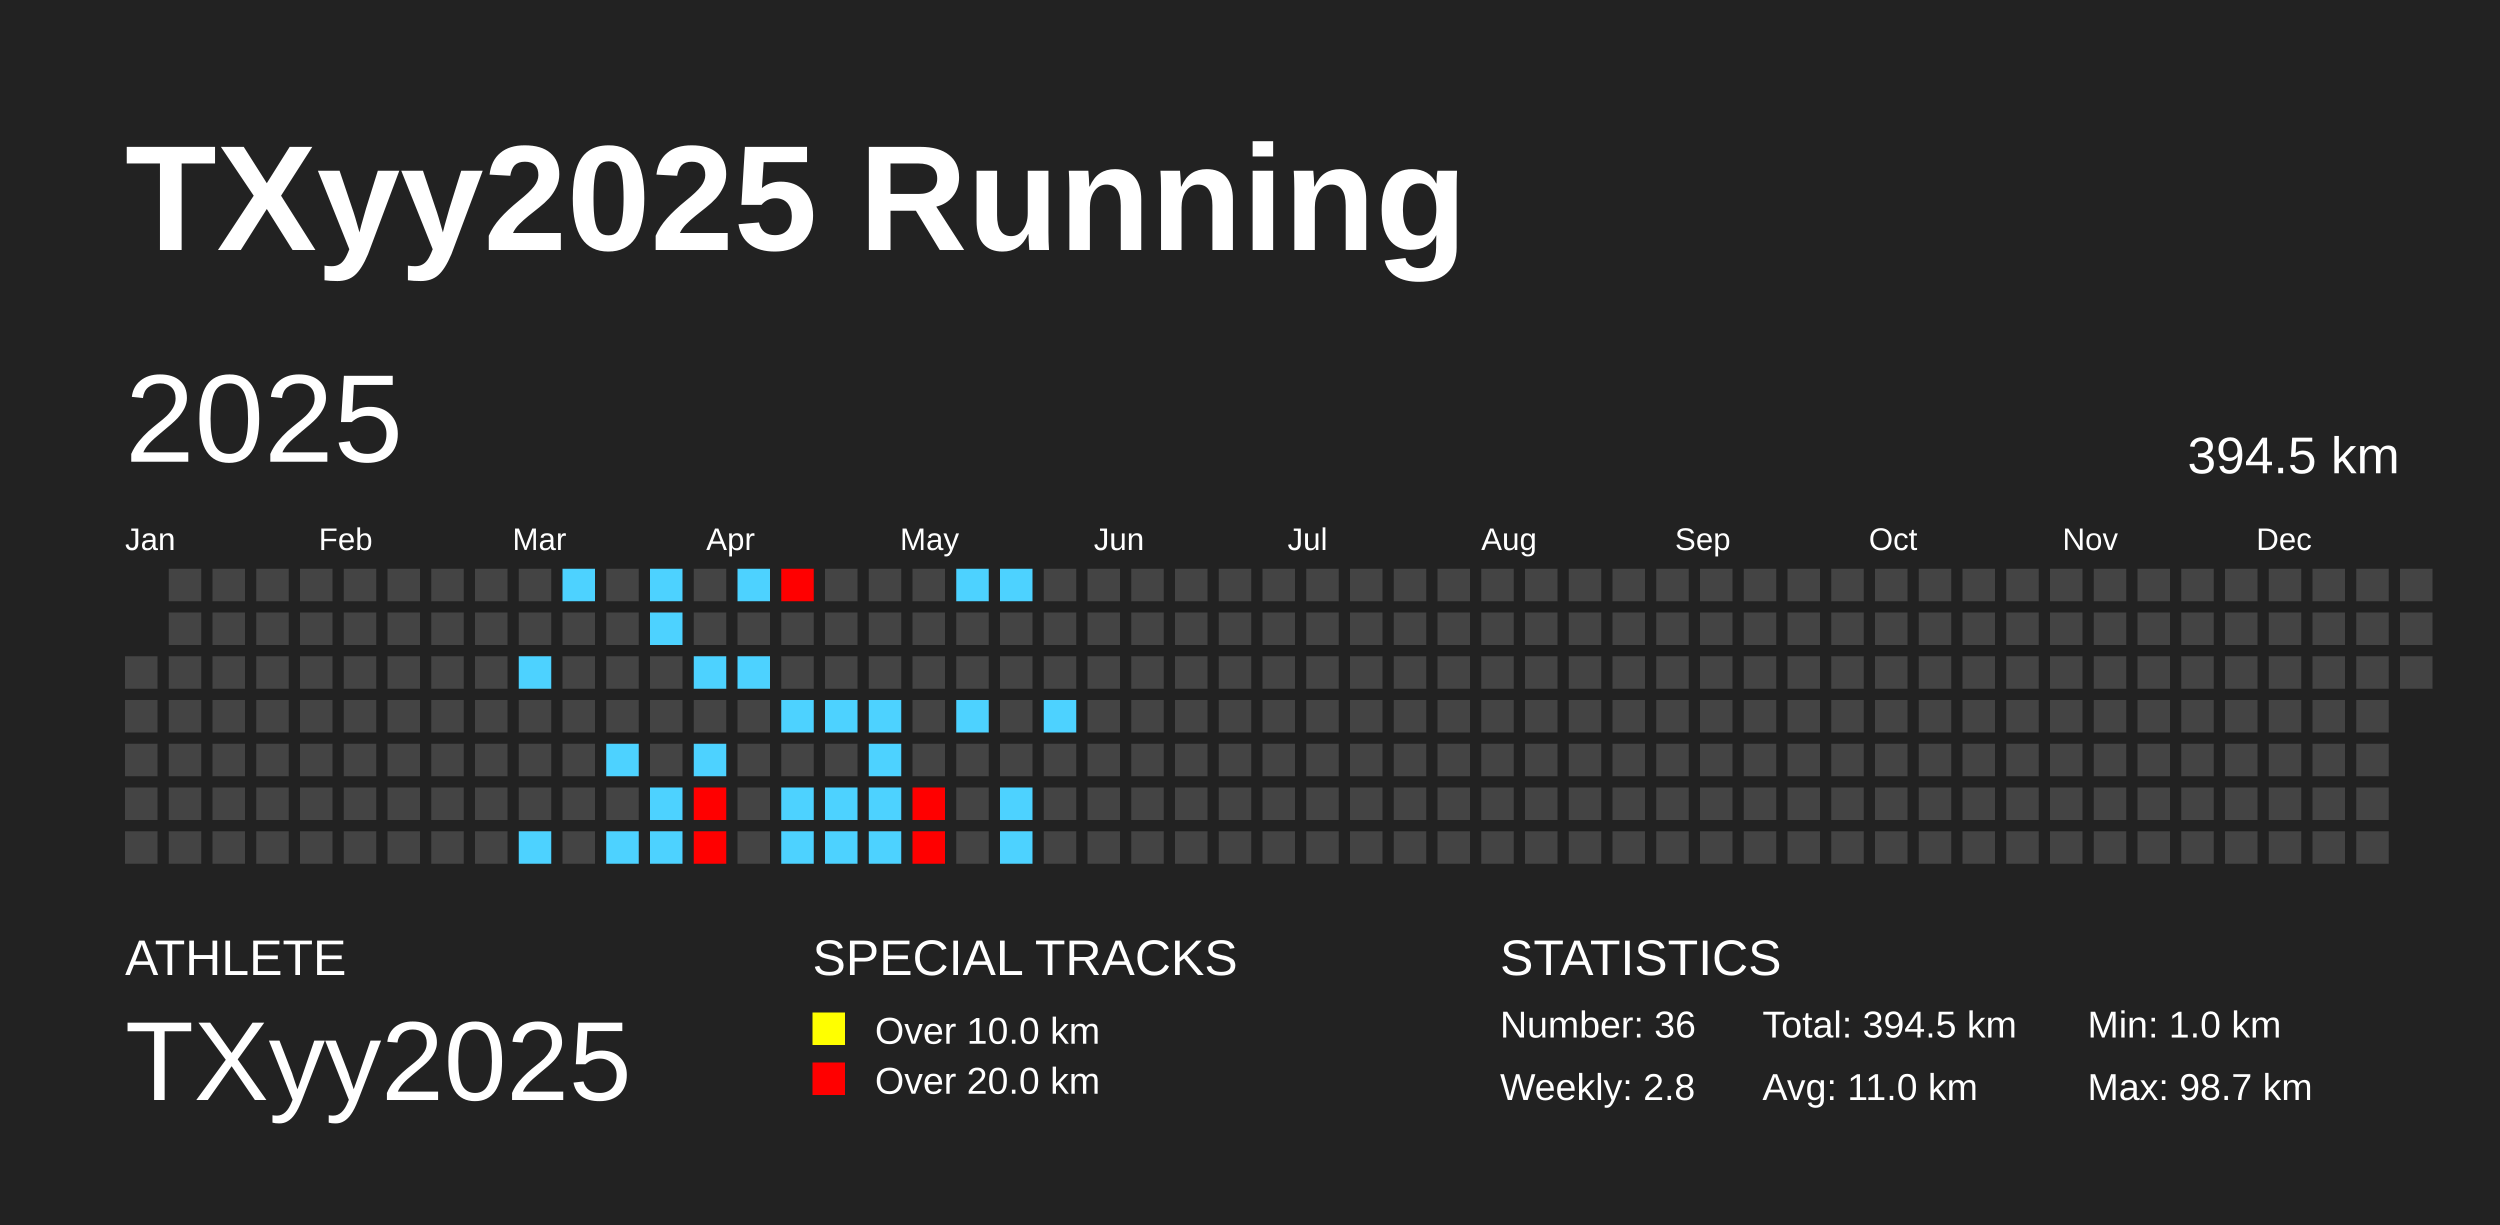
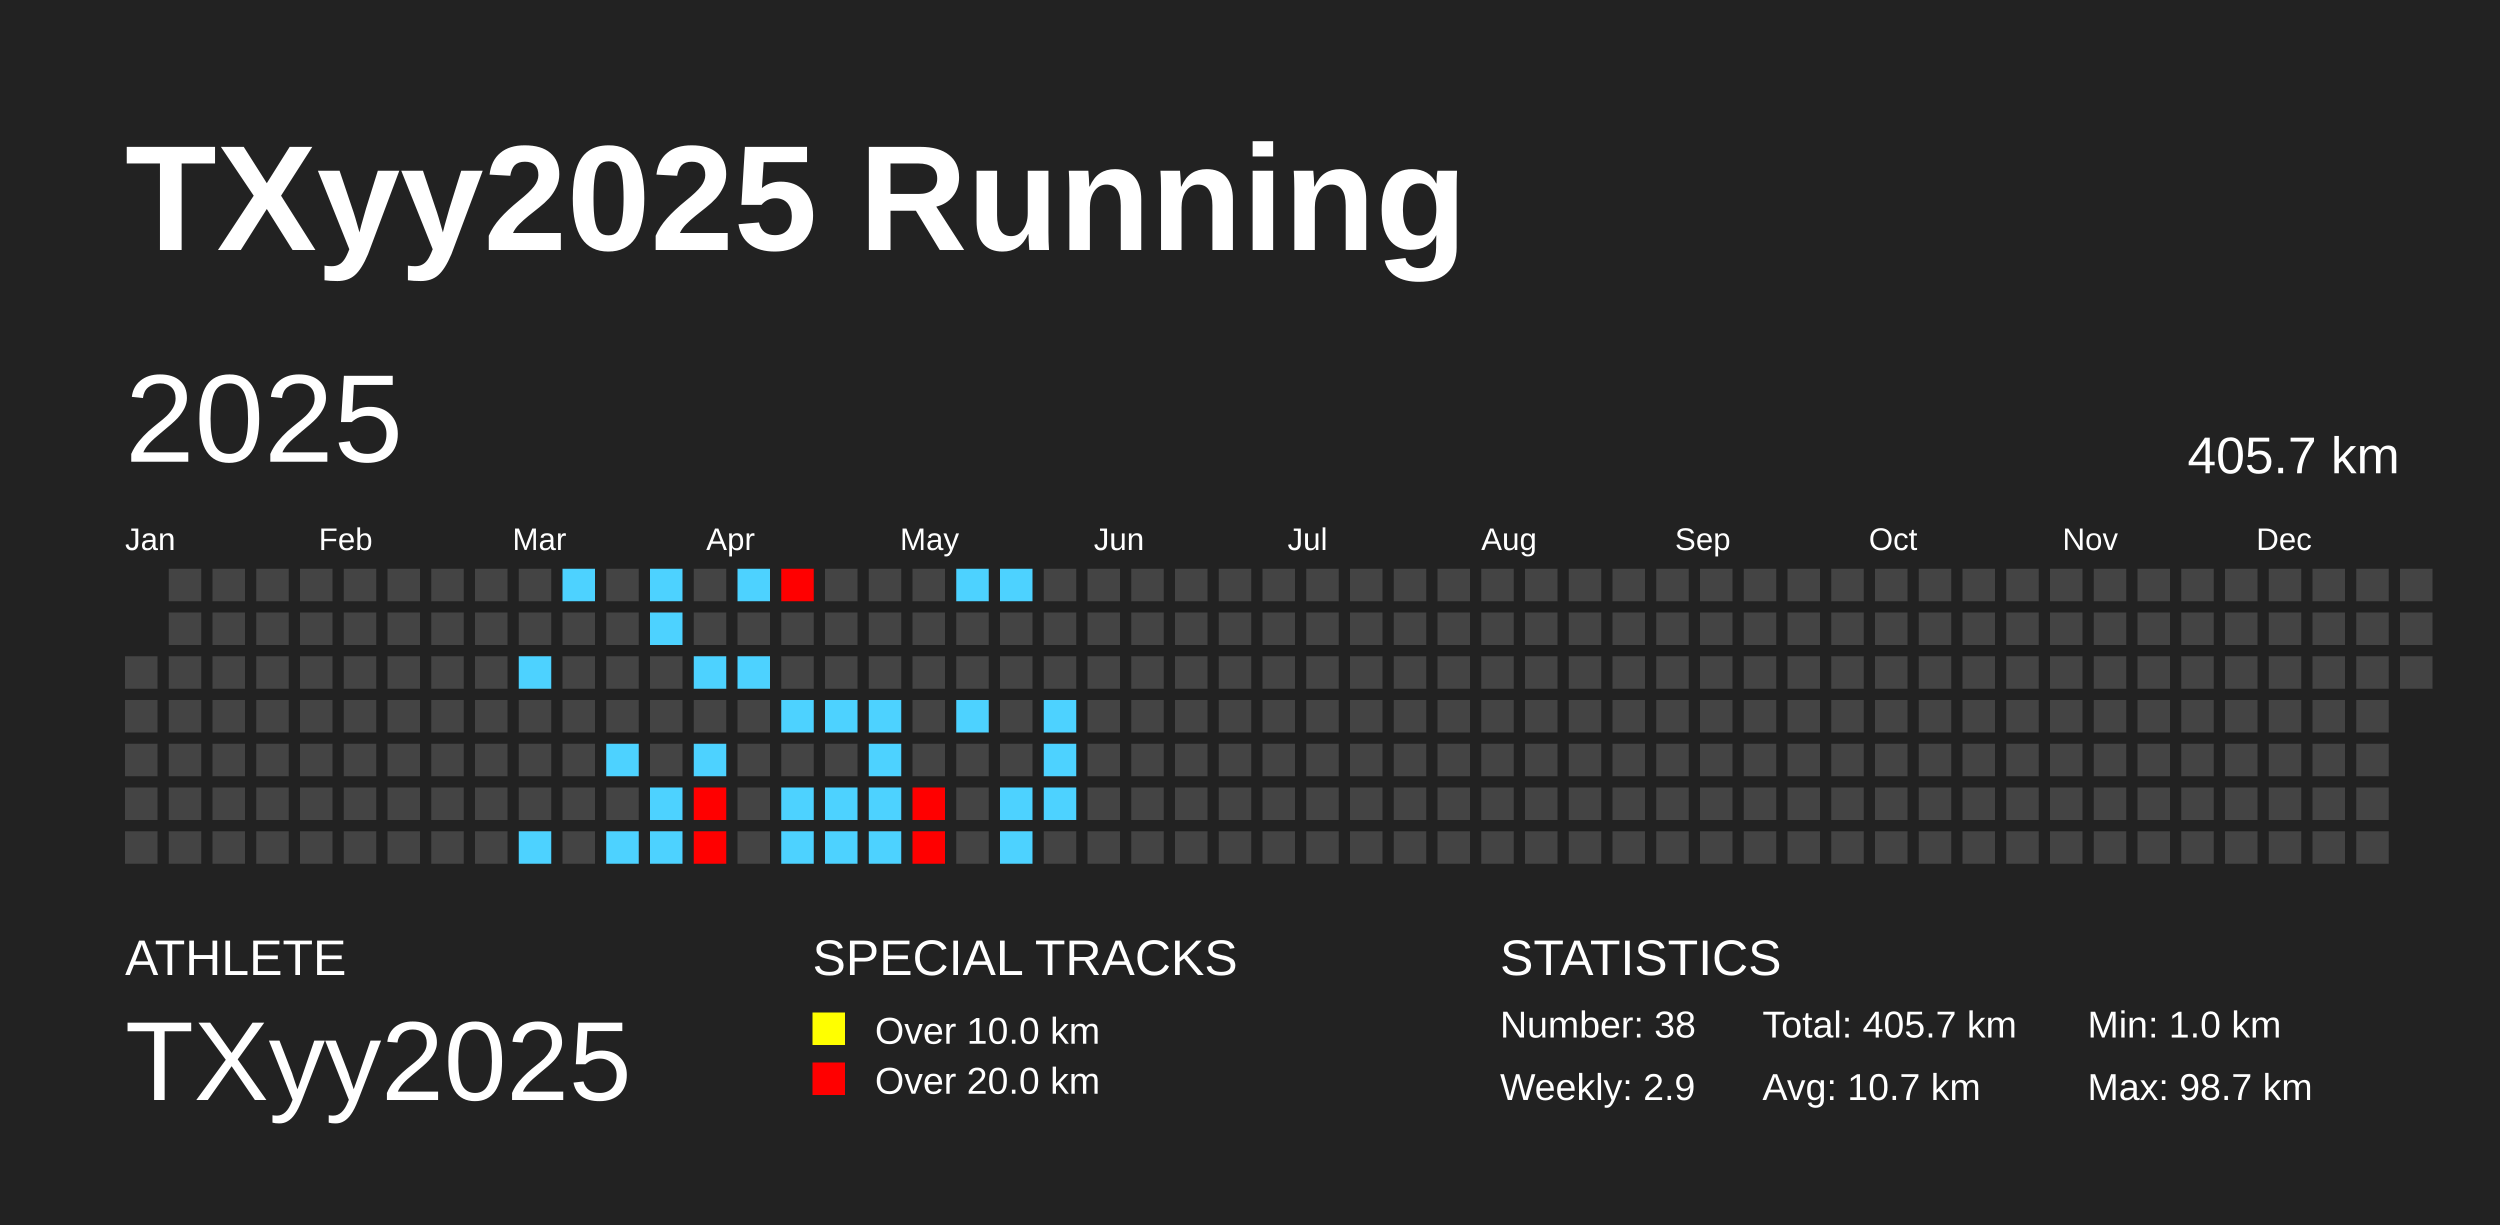
<svg xmlns="http://www.w3.org/2000/svg" baseProfile="full" height="98mm" version="1.1" viewBox="0,0,200,98" width="200mm">
  <defs />
  <rect fill="#222222" height="98" width="200" x="0" y="0" />
  <text fill="#FFFFFF" style="font-size:12px; font-family:Arial; font-weight:bold;" x="10" y="20">TXyy2025 Running</text>
  <text fill="#FFFFFF" style="font-size:4px; font-family:Arial" x="10" y="78">ATHLETE</text>
  <text fill="#FFFFFF" style="font-size:9px; font-family:Arial" x="10" y="88">TXyy2025</text>
  <text fill="#FFFFFF" style="font-size:4px; font-family:Arial" x="65" y="78">SPECIAL TRACKS</text>
  <rect fill="yellow" height="2.6" width="2.6" x="65" y="81" />
  <text fill="#FFFFFF" style="font-size:3px; font-family:Arial" x="70" y="83.5">Over 10.0 km</text>
  <rect fill="red" height="2.6" width="2.6" x="65" y="85" />
  <text fill="#FFFFFF" style="font-size:3px; font-family:Arial" x="70" y="87.5">Over 20.0 km</text>
  <text fill="#FFFFFF" style="font-size:4px; font-family:Arial" x="120" y="78">STATISTICS</text>
-   <text fill="#FFFFFF" style="font-size:3px; font-family:Arial" x="120" y="83">Number: 36</text>
-   <text fill="#FFFFFF" style="font-size:3px; font-family:Arial" x="120" y="88">Weekly: 2.8</text>
-   <text fill="#FFFFFF" style="font-size:3px; font-family:Arial" x="141" y="83">Total: 394.5 km</text>
-   <text fill="#FFFFFF" style="font-size:3px; font-family:Arial" x="141" y="88">Avg: 11.0 km</text>
+   <text fill="#FFFFFF" style="font-size:3px; font-family:Arial" x="120" y="83">Number: 38</text>
+   <text fill="#FFFFFF" style="font-size:3px; font-family:Arial" x="120" y="88">Weekly: 2.9</text>
+   <text fill="#FFFFFF" style="font-size:3px; font-family:Arial" x="141" y="83">Total: 405.7 km</text>
+   <text fill="#FFFFFF" style="font-size:3px; font-family:Arial" x="141" y="88">Avg: 10.7 km</text>
  <text fill="#FFFFFF" style="font-size:3px; font-family:Arial" x="167" y="83">Min: 1.0 km</text>
  <text fill="#FFFFFF" style="font-size:3px; font-family:Arial" x="167" y="88">Max: 98.7 km</text>
  <text dominant-baseline="hanging" fill="#FFFFFF" style="font-size:10.0px; font-family:Arial;" x="10" y="30">2025</text>
-   <text dominant-baseline="hanging" fill="#FFFFFF" style="font-size:4.125px; font-family:Arial;" x="175" y="35">394.5 km</text>
+   <text dominant-baseline="hanging" fill="#FFFFFF" style="font-size:4.125px; font-family:Arial;" x="175" y="35">405.7 km</text>
  <text fill="#FFFFFF" style="font-size:2.5px; font-family:Arial" x="10.0" y="44">Jan</text>
  <text fill="#FFFFFF" style="font-size:2.5px; font-family:Arial" x="25.5" y="44">Feb</text>
  <text fill="#FFFFFF" style="font-size:2.5px; font-family:Arial" x="41.0" y="44">Mar</text>
  <text fill="#FFFFFF" style="font-size:2.5px; font-family:Arial" x="56.5" y="44">Apr</text>
  <text fill="#FFFFFF" style="font-size:2.5px; font-family:Arial" x="72.0" y="44">May</text>
  <text fill="#FFFFFF" style="font-size:2.5px; font-family:Arial" x="87.5" y="44">Jun</text>
  <text fill="#FFFFFF" style="font-size:2.5px; font-family:Arial" x="103.0" y="44">Jul</text>
  <text fill="#FFFFFF" style="font-size:2.5px; font-family:Arial" x="118.5" y="44">Aug</text>
  <text fill="#FFFFFF" style="font-size:2.5px; font-family:Arial" x="134.0" y="44">Sep</text>
  <text fill="#FFFFFF" style="font-size:2.5px; font-family:Arial" x="149.5" y="44">Oct</text>
  <text fill="#FFFFFF" style="font-size:2.5px; font-family:Arial" x="165.0" y="44">Nov</text>
  <text fill="#FFFFFF" style="font-size:2.5px; font-family:Arial" x="180.5" y="44">Dec</text>
  <rect fill="#444444" height="2.6" width="2.6" x="10.0" y="52.5" />
  <rect fill="#444444" height="2.6" width="2.6" x="10.0" y="56.0" />
  <rect fill="#444444" height="2.6" width="2.6" x="10.0" y="59.5" />
  <rect fill="#444444" height="2.6" width="2.6" x="10.0" y="63.0" />
  <rect fill="#444444" height="2.6" width="2.6" x="10.0" y="66.5" />
  <rect fill="#444444" height="2.6" width="2.6" x="13.5" y="45.5" />
  <rect fill="#444444" height="2.6" width="2.6" x="13.5" y="49.0" />
  <rect fill="#444444" height="2.6" width="2.6" x="13.5" y="52.5" />
  <rect fill="#444444" height="2.6" width="2.6" x="13.5" y="56.0" />
  <rect fill="#444444" height="2.6" width="2.6" x="13.5" y="59.5" />
  <rect fill="#444444" height="2.6" width="2.6" x="13.5" y="63.0" />
  <rect fill="#444444" height="2.6" width="2.6" x="13.5" y="66.5" />
  <rect fill="#444444" height="2.6" width="2.6" x="17.0" y="45.5" />
  <rect fill="#444444" height="2.6" width="2.6" x="17.0" y="49.0" />
  <rect fill="#444444" height="2.6" width="2.6" x="17.0" y="52.5" />
  <rect fill="#444444" height="2.6" width="2.6" x="17.0" y="56.0" />
  <rect fill="#444444" height="2.6" width="2.6" x="17.0" y="59.5" />
  <rect fill="#444444" height="2.6" width="2.6" x="17.0" y="63.0" />
  <rect fill="#444444" height="2.6" width="2.6" x="17.0" y="66.5" />
  <rect fill="#444444" height="2.6" width="2.6" x="20.5" y="45.5" />
  <rect fill="#444444" height="2.6" width="2.6" x="20.5" y="49.0" />
  <rect fill="#444444" height="2.6" width="2.6" x="20.5" y="52.5" />
  <rect fill="#444444" height="2.6" width="2.6" x="20.5" y="56.0" />
  <rect fill="#444444" height="2.6" width="2.6" x="20.5" y="59.5" />
  <rect fill="#444444" height="2.6" width="2.6" x="20.5" y="63.0" />
  <rect fill="#444444" height="2.6" width="2.6" x="20.5" y="66.5" />
  <rect fill="#444444" height="2.6" width="2.6" x="24.0" y="45.5" />
  <rect fill="#444444" height="2.6" width="2.6" x="24.0" y="49.0" />
  <rect fill="#444444" height="2.6" width="2.6" x="24.0" y="52.5" />
  <rect fill="#444444" height="2.6" width="2.6" x="24.0" y="56.0" />
  <rect fill="#444444" height="2.6" width="2.6" x="24.0" y="59.5" />
  <rect fill="#444444" height="2.6" width="2.6" x="24.0" y="63.0" />
  <rect fill="#444444" height="2.6" width="2.6" x="24.0" y="66.5" />
  <rect fill="#444444" height="2.6" width="2.6" x="27.5" y="45.5" />
  <rect fill="#444444" height="2.6" width="2.6" x="27.5" y="49.0" />
  <rect fill="#444444" height="2.6" width="2.6" x="27.5" y="52.5" />
  <rect fill="#444444" height="2.6" width="2.6" x="27.5" y="56.0" />
  <rect fill="#444444" height="2.6" width="2.6" x="27.5" y="59.5" />
  <rect fill="#444444" height="2.6" width="2.6" x="27.5" y="63.0" />
  <rect fill="#444444" height="2.6" width="2.6" x="27.5" y="66.5" />
  <rect fill="#444444" height="2.6" width="2.6" x="31.0" y="45.5" />
  <rect fill="#444444" height="2.6" width="2.6" x="31.0" y="49.0" />
  <rect fill="#444444" height="2.6" width="2.6" x="31.0" y="52.5" />
  <rect fill="#444444" height="2.6" width="2.6" x="31.0" y="56.0" />
  <rect fill="#444444" height="2.6" width="2.6" x="31.0" y="59.5" />
  <rect fill="#444444" height="2.6" width="2.6" x="31.0" y="63.0" />
  <rect fill="#444444" height="2.6" width="2.6" x="31.0" y="66.5" />
  <rect fill="#444444" height="2.6" width="2.6" x="34.5" y="45.5" />
  <rect fill="#444444" height="2.6" width="2.6" x="34.5" y="49.0" />
  <rect fill="#444444" height="2.6" width="2.6" x="34.5" y="52.5" />
  <rect fill="#444444" height="2.6" width="2.6" x="34.5" y="56.0" />
  <rect fill="#444444" height="2.6" width="2.6" x="34.5" y="59.5" />
  <rect fill="#444444" height="2.6" width="2.6" x="34.5" y="63.0" />
  <rect fill="#444444" height="2.6" width="2.6" x="34.5" y="66.5" />
  <rect fill="#444444" height="2.6" width="2.6" x="38.0" y="45.5" />
  <rect fill="#444444" height="2.6" width="2.6" x="38.0" y="49.0" />
  <rect fill="#444444" height="2.6" width="2.6" x="38.0" y="52.5" />
  <rect fill="#444444" height="2.6" width="2.6" x="38.0" y="56.0" />
  <rect fill="#444444" height="2.6" width="2.6" x="38.0" y="59.5" />
  <rect fill="#444444" height="2.6" width="2.6" x="38.0" y="63.0" />
  <rect fill="#444444" height="2.6" width="2.6" x="38.0" y="66.5" />
  <rect fill="#444444" height="2.6" width="2.6" x="41.5" y="45.5" />
  <rect fill="#444444" height="2.6" width="2.6" x="41.5" y="49.0" />
  <rect fill="#4dd2ff" height="2.6" width="2.6" x="41.5" y="52.5" />
  <rect fill="#444444" height="2.6" width="2.6" x="41.5" y="56.0" />
  <rect fill="#444444" height="2.6" width="2.6" x="41.5" y="59.5" />
  <rect fill="#444444" height="2.6" width="2.6" x="41.5" y="63.0" />
  <rect fill="#4dd2ff" height="2.6" width="2.6" x="41.5" y="66.5" />
  <rect fill="#4dd2ff" height="2.6" width="2.6" x="45.0" y="45.5" />
  <rect fill="#444444" height="2.6" width="2.6" x="45.0" y="49.0" />
  <rect fill="#444444" height="2.6" width="2.6" x="45.0" y="52.5" />
  <rect fill="#444444" height="2.6" width="2.6" x="45.0" y="56.0" />
  <rect fill="#444444" height="2.6" width="2.6" x="45.0" y="59.5" />
  <rect fill="#444444" height="2.6" width="2.6" x="45.0" y="63.0" />
  <rect fill="#444444" height="2.6" width="2.6" x="45.0" y="66.5" />
  <rect fill="#444444" height="2.6" width="2.6" x="48.5" y="45.5" />
  <rect fill="#444444" height="2.6" width="2.6" x="48.5" y="49.0" />
  <rect fill="#444444" height="2.6" width="2.6" x="48.5" y="52.5" />
  <rect fill="#444444" height="2.6" width="2.6" x="48.5" y="56.0" />
  <rect fill="#4dd2ff" height="2.6" width="2.6" x="48.5" y="59.5" />
  <rect fill="#444444" height="2.6" width="2.6" x="48.5" y="63.0" />
  <rect fill="#4dd2ff" height="2.6" width="2.6" x="48.5" y="66.5" />
  <rect fill="#4dd2ff" height="2.6" width="2.6" x="52.0" y="45.5" />
  <rect fill="#4dd2ff" height="2.6" width="2.6" x="52.0" y="49.0" />
  <rect fill="#444444" height="2.6" width="2.6" x="52.0" y="52.5" />
  <rect fill="#444444" height="2.6" width="2.6" x="52.0" y="56.0" />
  <rect fill="#444444" height="2.6" width="2.6" x="52.0" y="59.5" />
  <rect fill="#4dd2ff" height="2.6" width="2.6" x="52.0" y="63.0" />
  <rect fill="#4dd2ff" height="2.6" width="2.6" x="52.0" y="66.5" />
  <rect fill="#444444" height="2.6" width="2.6" x="55.5" y="45.5" />
  <rect fill="#444444" height="2.6" width="2.6" x="55.5" y="49.0" />
  <rect fill="#4dd2ff" height="2.6" width="2.6" x="55.5" y="52.5" />
  <rect fill="#444444" height="2.6" width="2.6" x="55.5" y="56.0" />
  <rect fill="#4dd2ff" height="2.6" width="2.6" x="55.5" y="59.5" />
  <rect fill="red" height="2.6" width="2.6" x="55.5" y="63.0" />
  <rect fill="red" height="2.6" width="2.6" x="55.5" y="66.5" />
  <rect fill="#4dd2ff" height="2.6" width="2.6" x="59.0" y="45.5" />
  <rect fill="#444444" height="2.6" width="2.6" x="59.0" y="49.0" />
  <rect fill="#4dd2ff" height="2.6" width="2.6" x="59.0" y="52.5" />
  <rect fill="#444444" height="2.6" width="2.6" x="59.0" y="56.0" />
  <rect fill="#444444" height="2.6" width="2.6" x="59.0" y="59.5" />
  <rect fill="#444444" height="2.6" width="2.6" x="59.0" y="63.0" />
  <rect fill="#444444" height="2.6" width="2.6" x="59.0" y="66.5" />
  <rect fill="red" height="2.6" width="2.6" x="62.5" y="45.5" />
  <rect fill="#444444" height="2.6" width="2.6" x="62.5" y="49.0" />
  <rect fill="#444444" height="2.6" width="2.6" x="62.5" y="52.5" />
  <rect fill="#4dd2ff" height="2.6" width="2.6" x="62.5" y="56.0" />
  <rect fill="#444444" height="2.6" width="2.6" x="62.5" y="59.5" />
  <rect fill="#4dd2ff" height="2.6" width="2.6" x="62.5" y="63.0" />
  <rect fill="#4dd2ff" height="2.6" width="2.6" x="62.5" y="66.5" />
  <rect fill="#444444" height="2.6" width="2.6" x="66.0" y="45.5" />
  <rect fill="#444444" height="2.6" width="2.6" x="66.0" y="49.0" />
  <rect fill="#444444" height="2.6" width="2.6" x="66.0" y="52.5" />
  <rect fill="#4dd2ff" height="2.6" width="2.6" x="66.0" y="56.0" />
  <rect fill="#444444" height="2.6" width="2.6" x="66.0" y="59.5" />
  <rect fill="#4dd2ff" height="2.6" width="2.6" x="66.0" y="63.0" />
  <rect fill="#4dd2ff" height="2.6" width="2.6" x="66.0" y="66.5" />
  <rect fill="#444444" height="2.6" width="2.6" x="69.5" y="45.5" />
  <rect fill="#444444" height="2.6" width="2.6" x="69.5" y="49.0" />
  <rect fill="#444444" height="2.6" width="2.6" x="69.5" y="52.5" />
  <rect fill="#4dd2ff" height="2.6" width="2.6" x="69.5" y="56.0" />
  <rect fill="#4dd2ff" height="2.6" width="2.6" x="69.5" y="59.5" />
  <rect fill="#4dd2ff" height="2.6" width="2.6" x="69.5" y="63.0" />
  <rect fill="#4dd2ff" height="2.6" width="2.6" x="69.5" y="66.5" />
  <rect fill="#444444" height="2.6" width="2.6" x="73.0" y="45.5" />
  <rect fill="#444444" height="2.6" width="2.6" x="73.0" y="49.0" />
  <rect fill="#444444" height="2.6" width="2.6" x="73.0" y="52.5" />
  <rect fill="#444444" height="2.6" width="2.6" x="73.0" y="56.0" />
  <rect fill="#444444" height="2.6" width="2.6" x="73.0" y="59.5" />
  <rect fill="red" height="2.6" width="2.6" x="73.0" y="63.0" />
  <rect fill="red" height="2.6" width="2.6" x="73.0" y="66.5" />
  <rect fill="#4dd2ff" height="2.6" width="2.6" x="76.5" y="45.5" />
  <rect fill="#444444" height="2.6" width="2.6" x="76.5" y="49.0" />
  <rect fill="#444444" height="2.6" width="2.6" x="76.5" y="52.5" />
  <rect fill="#4dd2ff" height="2.6" width="2.6" x="76.5" y="56.0" />
  <rect fill="#444444" height="2.6" width="2.6" x="76.5" y="59.5" />
  <rect fill="#444444" height="2.6" width="2.6" x="76.5" y="63.0" />
  <rect fill="#444444" height="2.6" width="2.6" x="76.5" y="66.5" />
  <rect fill="#4dd2ff" height="2.6" width="2.6" x="80.0" y="45.5" />
  <rect fill="#444444" height="2.6" width="2.6" x="80.0" y="49.0" />
  <rect fill="#444444" height="2.6" width="2.6" x="80.0" y="52.5" />
  <rect fill="#444444" height="2.6" width="2.6" x="80.0" y="56.0" />
  <rect fill="#444444" height="2.6" width="2.6" x="80.0" y="59.5" />
  <rect fill="#4dd2ff" height="2.6" width="2.6" x="80.0" y="63.0" />
  <rect fill="#4dd2ff" height="2.6" width="2.6" x="80.0" y="66.5" />
  <rect fill="#444444" height="2.6" width="2.6" x="83.5" y="45.5" />
  <rect fill="#444444" height="2.6" width="2.6" x="83.5" y="49.0" />
  <rect fill="#444444" height="2.6" width="2.6" x="83.5" y="52.5" />
  <rect fill="#4dd2ff" height="2.6" width="2.6" x="83.5" y="56.0" />
-   <rect fill="#444444" height="2.6" width="2.6" x="83.5" y="59.5" />
-   <rect fill="#444444" height="2.6" width="2.6" x="83.5" y="63.0" />
+   <rect fill="#4dd2ff" height="2.6" width="2.6" x="83.5" y="59.5" />
+   <rect fill="#4dd2ff" height="2.6" width="2.6" x="83.5" y="63.0" />
  <rect fill="#444444" height="2.6" width="2.6" x="83.5" y="66.5" />
  <rect fill="#444444" height="2.6" width="2.6" x="87.0" y="45.5" />
  <rect fill="#444444" height="2.6" width="2.6" x="87.0" y="49.0" />
  <rect fill="#444444" height="2.6" width="2.6" x="87.0" y="52.5" />
  <rect fill="#444444" height="2.6" width="2.6" x="87.0" y="56.0" />
  <rect fill="#444444" height="2.6" width="2.6" x="87.0" y="59.5" />
  <rect fill="#444444" height="2.6" width="2.6" x="87.0" y="63.0" />
  <rect fill="#444444" height="2.6" width="2.6" x="87.0" y="66.5" />
  <rect fill="#444444" height="2.6" width="2.6" x="90.5" y="45.5" />
  <rect fill="#444444" height="2.6" width="2.6" x="90.5" y="49.0" />
  <rect fill="#444444" height="2.6" width="2.6" x="90.5" y="52.5" />
  <rect fill="#444444" height="2.6" width="2.6" x="90.5" y="56.0" />
  <rect fill="#444444" height="2.6" width="2.6" x="90.5" y="59.5" />
  <rect fill="#444444" height="2.6" width="2.6" x="90.5" y="63.0" />
  <rect fill="#444444" height="2.6" width="2.6" x="90.5" y="66.5" />
  <rect fill="#444444" height="2.6" width="2.6" x="94.0" y="45.5" />
  <rect fill="#444444" height="2.6" width="2.6" x="94.0" y="49.0" />
  <rect fill="#444444" height="2.6" width="2.6" x="94.0" y="52.5" />
  <rect fill="#444444" height="2.6" width="2.6" x="94.0" y="56.0" />
  <rect fill="#444444" height="2.6" width="2.6" x="94.0" y="59.5" />
  <rect fill="#444444" height="2.6" width="2.6" x="94.0" y="63.0" />
  <rect fill="#444444" height="2.6" width="2.6" x="94.0" y="66.5" />
  <rect fill="#444444" height="2.6" width="2.6" x="97.5" y="45.5" />
  <rect fill="#444444" height="2.6" width="2.6" x="97.5" y="49.0" />
  <rect fill="#444444" height="2.6" width="2.6" x="97.5" y="52.5" />
  <rect fill="#444444" height="2.6" width="2.6" x="97.5" y="56.0" />
  <rect fill="#444444" height="2.6" width="2.6" x="97.5" y="59.5" />
  <rect fill="#444444" height="2.6" width="2.6" x="97.5" y="63.0" />
  <rect fill="#444444" height="2.6" width="2.6" x="97.5" y="66.5" />
  <rect fill="#444444" height="2.6" width="2.6" x="101.0" y="45.5" />
  <rect fill="#444444" height="2.6" width="2.6" x="101.0" y="49.0" />
  <rect fill="#444444" height="2.6" width="2.6" x="101.0" y="52.5" />
  <rect fill="#444444" height="2.6" width="2.6" x="101.0" y="56.0" />
  <rect fill="#444444" height="2.6" width="2.6" x="101.0" y="59.5" />
  <rect fill="#444444" height="2.6" width="2.6" x="101.0" y="63.0" />
  <rect fill="#444444" height="2.6" width="2.6" x="101.0" y="66.5" />
  <rect fill="#444444" height="2.6" width="2.6" x="104.5" y="45.5" />
  <rect fill="#444444" height="2.6" width="2.6" x="104.5" y="49.0" />
  <rect fill="#444444" height="2.6" width="2.6" x="104.5" y="52.5" />
  <rect fill="#444444" height="2.6" width="2.6" x="104.5" y="56.0" />
  <rect fill="#444444" height="2.6" width="2.6" x="104.5" y="59.5" />
  <rect fill="#444444" height="2.6" width="2.6" x="104.5" y="63.0" />
  <rect fill="#444444" height="2.6" width="2.6" x="104.5" y="66.5" />
  <rect fill="#444444" height="2.6" width="2.6" x="108.0" y="45.5" />
  <rect fill="#444444" height="2.6" width="2.6" x="108.0" y="49.0" />
  <rect fill="#444444" height="2.6" width="2.6" x="108.0" y="52.5" />
  <rect fill="#444444" height="2.6" width="2.6" x="108.0" y="56.0" />
  <rect fill="#444444" height="2.6" width="2.6" x="108.0" y="59.5" />
  <rect fill="#444444" height="2.6" width="2.6" x="108.0" y="63.0" />
  <rect fill="#444444" height="2.6" width="2.6" x="108.0" y="66.5" />
  <rect fill="#444444" height="2.6" width="2.6" x="111.5" y="45.5" />
  <rect fill="#444444" height="2.6" width="2.6" x="111.5" y="49.0" />
  <rect fill="#444444" height="2.6" width="2.6" x="111.5" y="52.5" />
  <rect fill="#444444" height="2.6" width="2.6" x="111.5" y="56.0" />
  <rect fill="#444444" height="2.6" width="2.6" x="111.5" y="59.5" />
  <rect fill="#444444" height="2.6" width="2.6" x="111.5" y="63.0" />
  <rect fill="#444444" height="2.6" width="2.6" x="111.5" y="66.5" />
  <rect fill="#444444" height="2.6" width="2.6" x="115.0" y="45.5" />
  <rect fill="#444444" height="2.6" width="2.6" x="115.0" y="49.0" />
  <rect fill="#444444" height="2.6" width="2.6" x="115.0" y="52.5" />
  <rect fill="#444444" height="2.6" width="2.6" x="115.0" y="56.0" />
  <rect fill="#444444" height="2.6" width="2.6" x="115.0" y="59.5" />
  <rect fill="#444444" height="2.6" width="2.6" x="115.0" y="63.0" />
  <rect fill="#444444" height="2.6" width="2.6" x="115.0" y="66.5" />
  <rect fill="#444444" height="2.6" width="2.6" x="118.5" y="45.5" />
  <rect fill="#444444" height="2.6" width="2.6" x="118.5" y="49.0" />
  <rect fill="#444444" height="2.6" width="2.6" x="118.5" y="52.5" />
  <rect fill="#444444" height="2.6" width="2.6" x="118.5" y="56.0" />
  <rect fill="#444444" height="2.6" width="2.6" x="118.5" y="59.5" />
  <rect fill="#444444" height="2.6" width="2.6" x="118.5" y="63.0" />
  <rect fill="#444444" height="2.6" width="2.6" x="118.5" y="66.5" />
  <rect fill="#444444" height="2.6" width="2.6" x="122.0" y="45.5" />
  <rect fill="#444444" height="2.6" width="2.6" x="122.0" y="49.0" />
  <rect fill="#444444" height="2.6" width="2.6" x="122.0" y="52.5" />
  <rect fill="#444444" height="2.6" width="2.6" x="122.0" y="56.0" />
  <rect fill="#444444" height="2.6" width="2.6" x="122.0" y="59.5" />
  <rect fill="#444444" height="2.6" width="2.6" x="122.0" y="63.0" />
  <rect fill="#444444" height="2.6" width="2.6" x="122.0" y="66.5" />
  <rect fill="#444444" height="2.6" width="2.6" x="125.5" y="45.5" />
  <rect fill="#444444" height="2.6" width="2.6" x="125.5" y="49.0" />
  <rect fill="#444444" height="2.6" width="2.6" x="125.5" y="52.5" />
  <rect fill="#444444" height="2.6" width="2.6" x="125.5" y="56.0" />
  <rect fill="#444444" height="2.6" width="2.6" x="125.5" y="59.5" />
  <rect fill="#444444" height="2.6" width="2.6" x="125.5" y="63.0" />
  <rect fill="#444444" height="2.6" width="2.6" x="125.5" y="66.5" />
  <rect fill="#444444" height="2.6" width="2.6" x="129.0" y="45.5" />
  <rect fill="#444444" height="2.6" width="2.6" x="129.0" y="49.0" />
  <rect fill="#444444" height="2.6" width="2.6" x="129.0" y="52.5" />
  <rect fill="#444444" height="2.6" width="2.6" x="129.0" y="56.0" />
  <rect fill="#444444" height="2.6" width="2.6" x="129.0" y="59.5" />
  <rect fill="#444444" height="2.6" width="2.6" x="129.0" y="63.0" />
  <rect fill="#444444" height="2.6" width="2.6" x="129.0" y="66.5" />
  <rect fill="#444444" height="2.6" width="2.6" x="132.5" y="45.5" />
  <rect fill="#444444" height="2.6" width="2.6" x="132.5" y="49.0" />
  <rect fill="#444444" height="2.6" width="2.6" x="132.5" y="52.5" />
  <rect fill="#444444" height="2.6" width="2.6" x="132.5" y="56.0" />
  <rect fill="#444444" height="2.6" width="2.6" x="132.5" y="59.5" />
  <rect fill="#444444" height="2.6" width="2.6" x="132.5" y="63.0" />
  <rect fill="#444444" height="2.6" width="2.6" x="132.5" y="66.5" />
  <rect fill="#444444" height="2.6" width="2.6" x="136.0" y="45.5" />
  <rect fill="#444444" height="2.6" width="2.6" x="136.0" y="49.0" />
  <rect fill="#444444" height="2.6" width="2.6" x="136.0" y="52.5" />
  <rect fill="#444444" height="2.6" width="2.6" x="136.0" y="56.0" />
  <rect fill="#444444" height="2.6" width="2.6" x="136.0" y="59.5" />
  <rect fill="#444444" height="2.6" width="2.6" x="136.0" y="63.0" />
  <rect fill="#444444" height="2.6" width="2.6" x="136.0" y="66.5" />
  <rect fill="#444444" height="2.6" width="2.6" x="139.5" y="45.5" />
  <rect fill="#444444" height="2.6" width="2.6" x="139.5" y="49.0" />
  <rect fill="#444444" height="2.6" width="2.6" x="139.5" y="52.5" />
  <rect fill="#444444" height="2.6" width="2.6" x="139.5" y="56.0" />
  <rect fill="#444444" height="2.6" width="2.6" x="139.5" y="59.5" />
  <rect fill="#444444" height="2.6" width="2.6" x="139.5" y="63.0" />
  <rect fill="#444444" height="2.6" width="2.6" x="139.5" y="66.5" />
  <rect fill="#444444" height="2.6" width="2.6" x="143.0" y="45.5" />
  <rect fill="#444444" height="2.6" width="2.6" x="143.0" y="49.0" />
  <rect fill="#444444" height="2.6" width="2.6" x="143.0" y="52.5" />
  <rect fill="#444444" height="2.6" width="2.6" x="143.0" y="56.0" />
  <rect fill="#444444" height="2.6" width="2.6" x="143.0" y="59.5" />
  <rect fill="#444444" height="2.6" width="2.6" x="143.0" y="63.0" />
  <rect fill="#444444" height="2.6" width="2.6" x="143.0" y="66.5" />
  <rect fill="#444444" height="2.6" width="2.6" x="146.5" y="45.5" />
  <rect fill="#444444" height="2.6" width="2.6" x="146.5" y="49.0" />
  <rect fill="#444444" height="2.6" width="2.6" x="146.5" y="52.5" />
  <rect fill="#444444" height="2.6" width="2.6" x="146.5" y="56.0" />
  <rect fill="#444444" height="2.6" width="2.6" x="146.5" y="59.5" />
  <rect fill="#444444" height="2.6" width="2.6" x="146.5" y="63.0" />
  <rect fill="#444444" height="2.6" width="2.6" x="146.5" y="66.5" />
  <rect fill="#444444" height="2.6" width="2.6" x="150.0" y="45.5" />
  <rect fill="#444444" height="2.6" width="2.6" x="150.0" y="49.0" />
  <rect fill="#444444" height="2.6" width="2.6" x="150.0" y="52.5" />
  <rect fill="#444444" height="2.6" width="2.6" x="150.0" y="56.0" />
  <rect fill="#444444" height="2.6" width="2.6" x="150.0" y="59.5" />
  <rect fill="#444444" height="2.6" width="2.6" x="150.0" y="63.0" />
  <rect fill="#444444" height="2.6" width="2.6" x="150.0" y="66.5" />
  <rect fill="#444444" height="2.6" width="2.6" x="153.5" y="45.5" />
  <rect fill="#444444" height="2.6" width="2.6" x="153.5" y="49.0" />
  <rect fill="#444444" height="2.6" width="2.6" x="153.5" y="52.5" />
  <rect fill="#444444" height="2.6" width="2.6" x="153.5" y="56.0" />
  <rect fill="#444444" height="2.6" width="2.6" x="153.5" y="59.5" />
  <rect fill="#444444" height="2.6" width="2.6" x="153.5" y="63.0" />
  <rect fill="#444444" height="2.6" width="2.6" x="153.5" y="66.5" />
  <rect fill="#444444" height="2.6" width="2.6" x="157.0" y="45.5" />
  <rect fill="#444444" height="2.6" width="2.6" x="157.0" y="49.0" />
  <rect fill="#444444" height="2.6" width="2.6" x="157.0" y="52.5" />
  <rect fill="#444444" height="2.6" width="2.6" x="157.0" y="56.0" />
  <rect fill="#444444" height="2.6" width="2.6" x="157.0" y="59.5" />
  <rect fill="#444444" height="2.6" width="2.6" x="157.0" y="63.0" />
  <rect fill="#444444" height="2.6" width="2.6" x="157.0" y="66.5" />
  <rect fill="#444444" height="2.6" width="2.6" x="160.5" y="45.5" />
  <rect fill="#444444" height="2.6" width="2.6" x="160.5" y="49.0" />
  <rect fill="#444444" height="2.6" width="2.6" x="160.5" y="52.5" />
  <rect fill="#444444" height="2.6" width="2.6" x="160.5" y="56.0" />
  <rect fill="#444444" height="2.6" width="2.6" x="160.5" y="59.5" />
  <rect fill="#444444" height="2.6" width="2.6" x="160.5" y="63.0" />
  <rect fill="#444444" height="2.6" width="2.6" x="160.5" y="66.5" />
  <rect fill="#444444" height="2.6" width="2.6" x="164.0" y="45.5" />
  <rect fill="#444444" height="2.6" width="2.6" x="164.0" y="49.0" />
  <rect fill="#444444" height="2.6" width="2.6" x="164.0" y="52.5" />
  <rect fill="#444444" height="2.6" width="2.6" x="164.0" y="56.0" />
  <rect fill="#444444" height="2.6" width="2.6" x="164.0" y="59.5" />
  <rect fill="#444444" height="2.6" width="2.6" x="164.0" y="63.0" />
  <rect fill="#444444" height="2.6" width="2.6" x="164.0" y="66.5" />
  <rect fill="#444444" height="2.6" width="2.6" x="167.5" y="45.5" />
  <rect fill="#444444" height="2.6" width="2.6" x="167.5" y="49.0" />
  <rect fill="#444444" height="2.6" width="2.6" x="167.5" y="52.5" />
  <rect fill="#444444" height="2.6" width="2.6" x="167.5" y="56.0" />
  <rect fill="#444444" height="2.6" width="2.6" x="167.5" y="59.5" />
  <rect fill="#444444" height="2.6" width="2.6" x="167.5" y="63.0" />
  <rect fill="#444444" height="2.6" width="2.6" x="167.5" y="66.5" />
  <rect fill="#444444" height="2.6" width="2.6" x="171.0" y="45.5" />
  <rect fill="#444444" height="2.6" width="2.6" x="171.0" y="49.0" />
  <rect fill="#444444" height="2.6" width="2.6" x="171.0" y="52.5" />
  <rect fill="#444444" height="2.6" width="2.6" x="171.0" y="56.0" />
  <rect fill="#444444" height="2.6" width="2.6" x="171.0" y="59.5" />
  <rect fill="#444444" height="2.6" width="2.6" x="171.0" y="63.0" />
  <rect fill="#444444" height="2.6" width="2.6" x="171.0" y="66.5" />
  <rect fill="#444444" height="2.6" width="2.6" x="174.5" y="45.5" />
  <rect fill="#444444" height="2.6" width="2.6" x="174.5" y="49.0" />
  <rect fill="#444444" height="2.6" width="2.6" x="174.5" y="52.5" />
  <rect fill="#444444" height="2.6" width="2.6" x="174.5" y="56.0" />
  <rect fill="#444444" height="2.6" width="2.6" x="174.5" y="59.5" />
  <rect fill="#444444" height="2.6" width="2.6" x="174.5" y="63.0" />
  <rect fill="#444444" height="2.6" width="2.6" x="174.5" y="66.5" />
  <rect fill="#444444" height="2.6" width="2.6" x="178.0" y="45.5" />
  <rect fill="#444444" height="2.6" width="2.6" x="178.0" y="49.0" />
  <rect fill="#444444" height="2.6" width="2.6" x="178.0" y="52.5" />
  <rect fill="#444444" height="2.6" width="2.6" x="178.0" y="56.0" />
  <rect fill="#444444" height="2.6" width="2.6" x="178.0" y="59.5" />
  <rect fill="#444444" height="2.6" width="2.6" x="178.0" y="63.0" />
  <rect fill="#444444" height="2.6" width="2.6" x="178.0" y="66.5" />
  <rect fill="#444444" height="2.6" width="2.6" x="181.5" y="45.5" />
  <rect fill="#444444" height="2.6" width="2.6" x="181.5" y="49.0" />
  <rect fill="#444444" height="2.6" width="2.6" x="181.5" y="52.5" />
  <rect fill="#444444" height="2.6" width="2.6" x="181.5" y="56.0" />
  <rect fill="#444444" height="2.6" width="2.6" x="181.5" y="59.5" />
  <rect fill="#444444" height="2.6" width="2.6" x="181.5" y="63.0" />
  <rect fill="#444444" height="2.6" width="2.6" x="181.5" y="66.5" />
  <rect fill="#444444" height="2.6" width="2.6" x="185.0" y="45.5" />
  <rect fill="#444444" height="2.6" width="2.6" x="185.0" y="49.0" />
  <rect fill="#444444" height="2.6" width="2.6" x="185.0" y="52.5" />
  <rect fill="#444444" height="2.6" width="2.6" x="185.0" y="56.0" />
  <rect fill="#444444" height="2.6" width="2.6" x="185.0" y="59.5" />
  <rect fill="#444444" height="2.6" width="2.6" x="185.0" y="63.0" />
  <rect fill="#444444" height="2.6" width="2.6" x="185.0" y="66.5" />
  <rect fill="#444444" height="2.6" width="2.6" x="188.5" y="45.5" />
  <rect fill="#444444" height="2.6" width="2.6" x="188.5" y="49.0" />
  <rect fill="#444444" height="2.6" width="2.6" x="188.5" y="52.5" />
  <rect fill="#444444" height="2.6" width="2.6" x="188.5" y="56.0" />
  <rect fill="#444444" height="2.6" width="2.6" x="188.5" y="59.5" />
  <rect fill="#444444" height="2.6" width="2.6" x="188.5" y="63.0" />
  <rect fill="#444444" height="2.6" width="2.6" x="188.5" y="66.5" />
  <rect fill="#444444" height="2.6" width="2.6" x="192.0" y="45.5" />
  <rect fill="#444444" height="2.6" width="2.6" x="192.0" y="49.0" />
  <rect fill="#444444" height="2.6" width="2.6" x="192.0" y="52.5" />
</svg>
